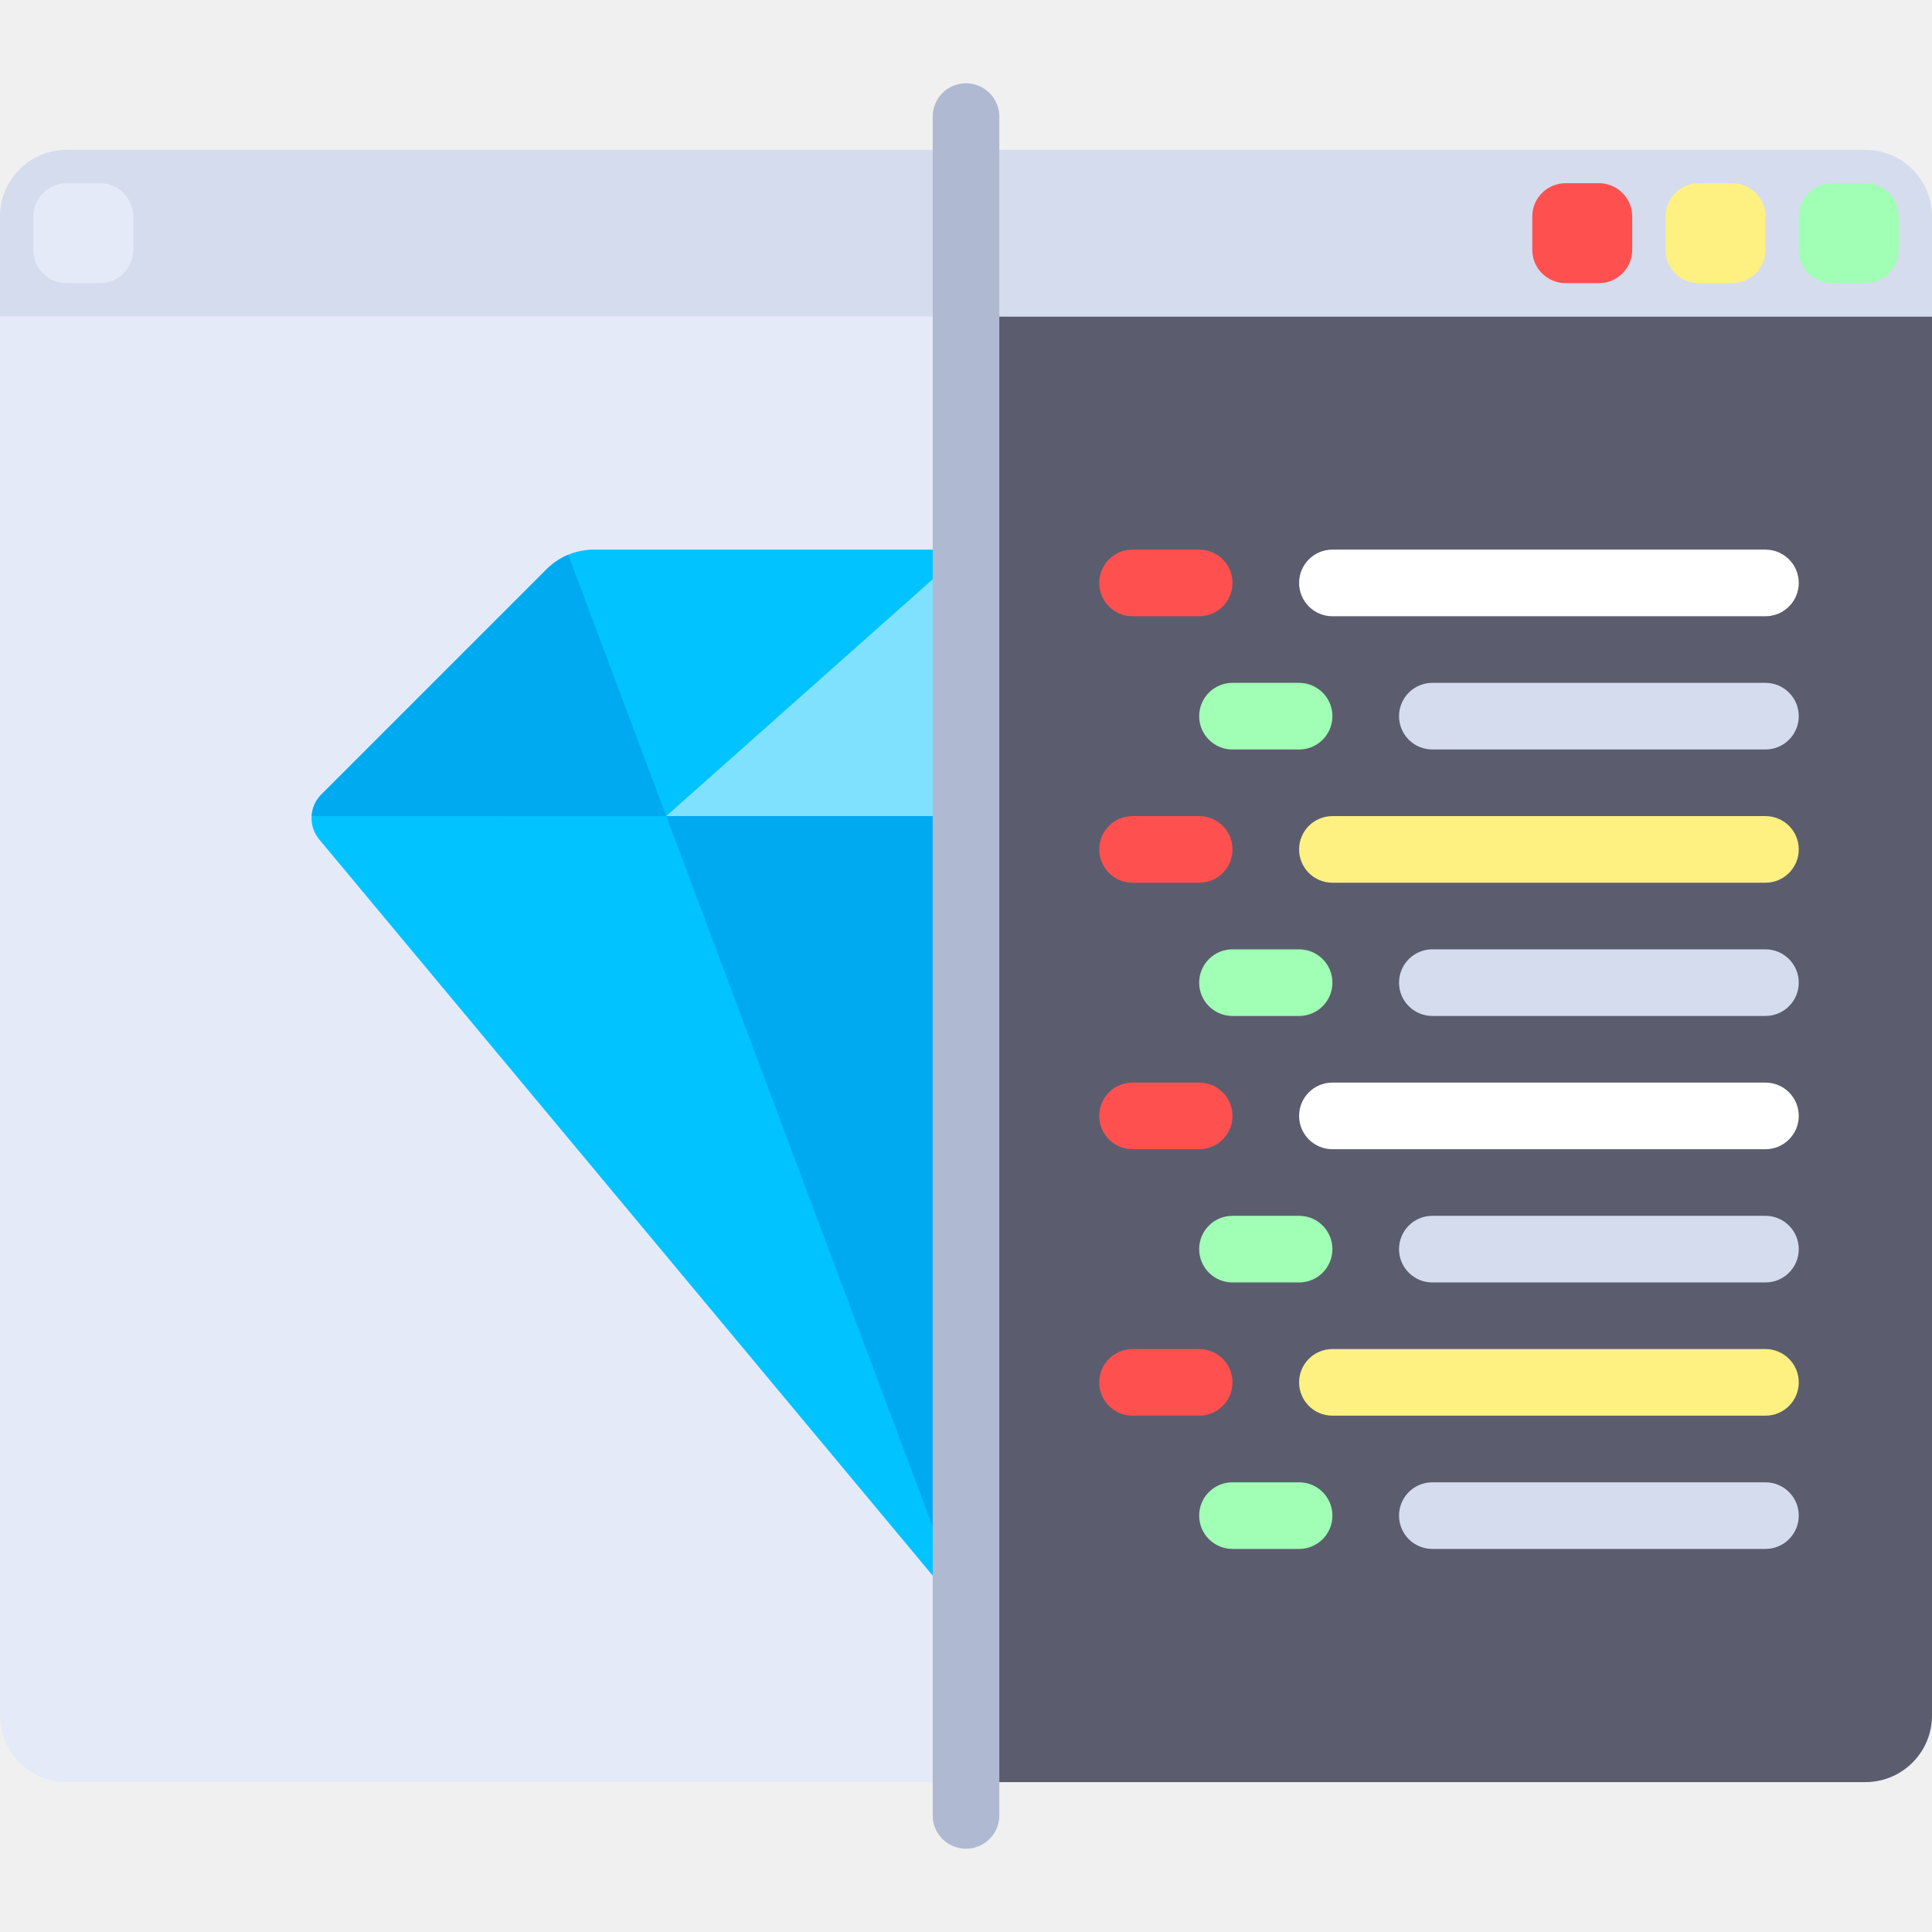
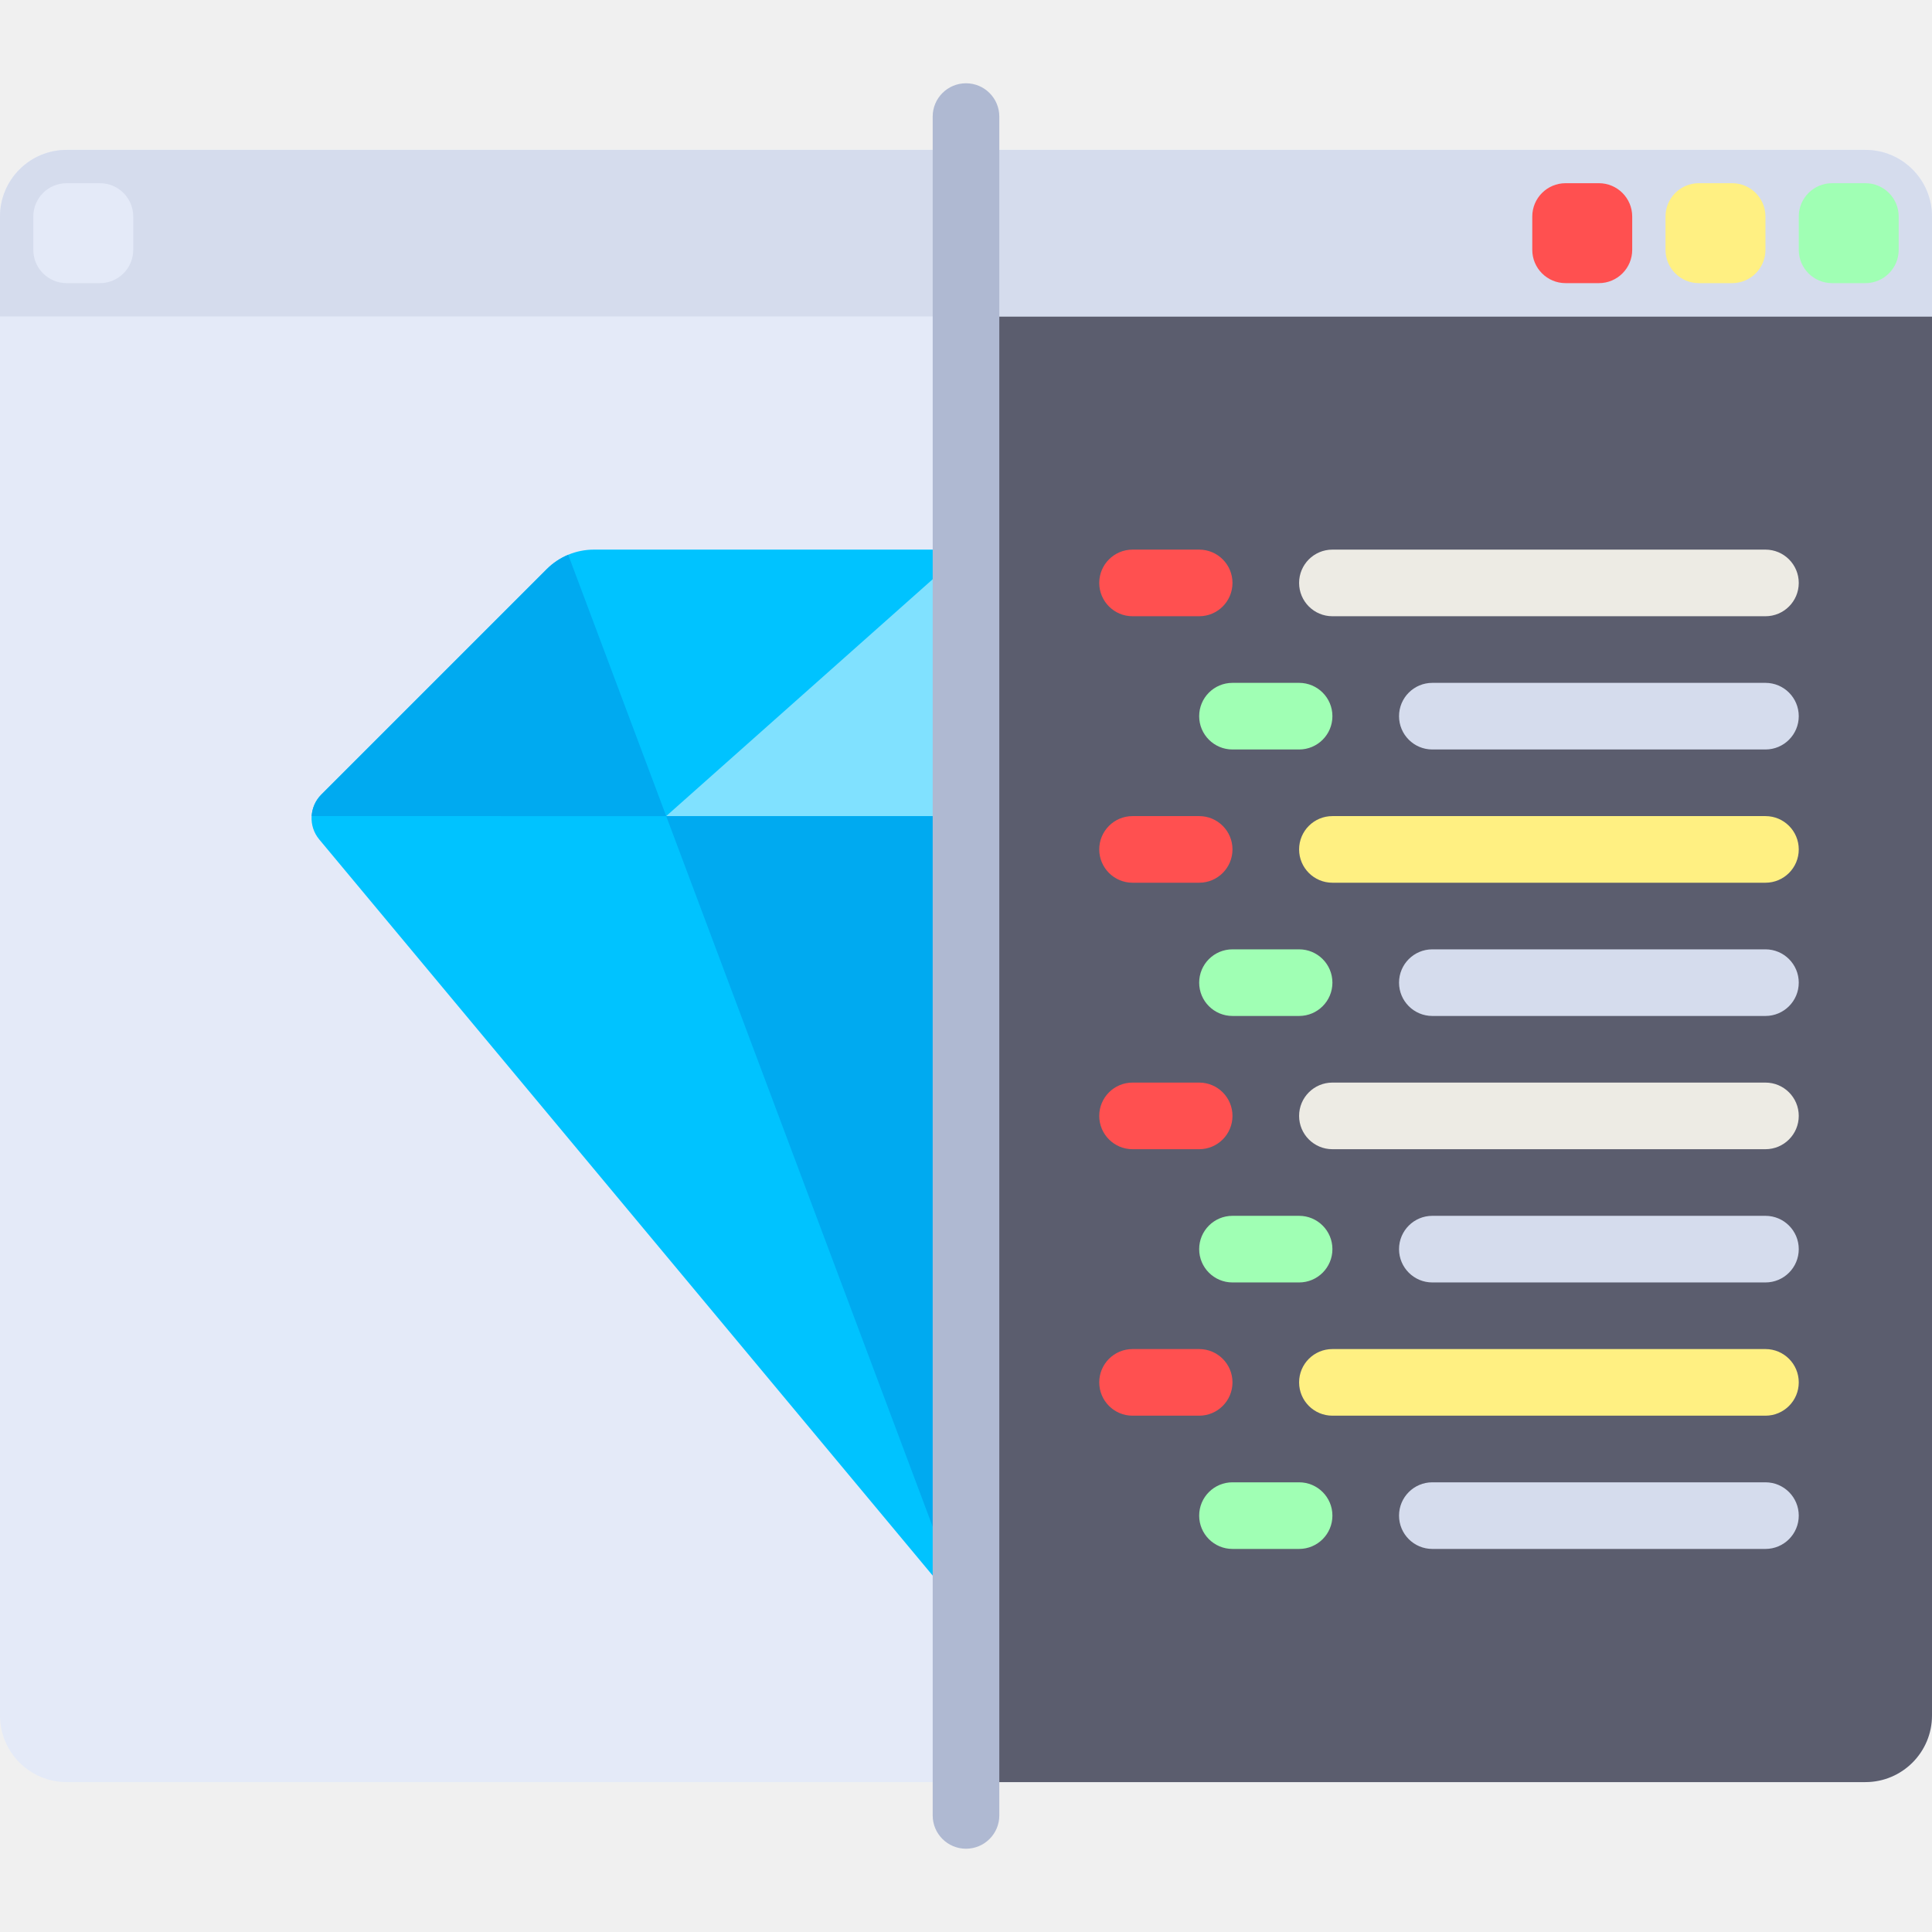
<svg xmlns="http://www.w3.org/2000/svg" version="1.1" id="Layer_1" x="0px" y="0px" viewBox="0 0 512 512" style="enable-background:new 0 0 512 512;" xml:space="preserve">
  <path style="fill:#E4EAF8;" d="M494.345,472.276H17.655C7.904,472.276,0,464.372,0,454.621V57.379  c0-9.751,7.904-17.655,17.655-17.655h476.69c9.751,0,17.655,7.904,17.655,17.655v397.241  C512,464.372,504.096,472.276,494.345,472.276z" />
  <path style="fill:#5B5D6E;" d="M494.345,472.276H256V83.862h256v370.759C512,464.372,504.096,472.276,494.345,472.276z" />
  <path style="fill:#D5DCED;" d="M512,83.862H0V57.379c0-9.751,7.904-17.655,17.655-17.655h476.69c9.751,0,17.655,7.904,17.655,17.655  V83.862z" />
  <path style="fill:#E4EAF8;" d="M26.483,75.034h-8.828c-4.875,0-8.828-3.953-8.828-8.828v-8.828c0-4.875,3.953-8.828,8.828-8.828  h8.828c4.875,0,8.828,3.953,8.828,8.828v8.828C35.31,71.082,31.358,75.034,26.483,75.034z" />
  <path style="fill:#FF5050;" d="M423.724,75.034h-8.828c-4.875,0-8.828-3.953-8.828-8.828v-8.828c0-4.875,3.953-8.828,8.828-8.828  h8.828c4.875,0,8.828,3.953,8.828,8.828v8.828C432.552,71.082,428.599,75.034,423.724,75.034z" />
  <path style="fill:#FFF082;" d="M459.034,75.034h-8.828c-4.875,0-8.828-3.953-8.828-8.828v-8.828c0-4.875,3.953-8.828,8.828-8.828  h8.828c4.875,0,8.828,3.953,8.828,8.828v8.828C467.862,71.082,463.91,75.034,459.034,75.034z" />
  <path style="fill:#A0FFB4;" d="M494.345,75.034h-8.828c-4.875,0-8.828-3.953-8.828-8.828v-8.828c0-4.875,3.953-8.828,8.828-8.828  h8.828c4.875,0,8.828,3.953,8.828,8.828v8.828C503.172,71.082,499.22,75.034,494.345,75.034z" />
  <path style="fill:#00C3FF;" d="M144.898,150.826l-59.75,59.75c-3.229,3.229-3.463,8.386-0.54,11.893L256,428.138V145.655h-98.618  C152.7,145.655,148.209,147.516,144.898,150.826z" />
  <polygon style="fill:#80E1FF;" points="256,145.655 176.552,216.276 256,216.276 " />
  <g>
    <path style="fill:#00AAF0;" d="M176.552,216.276l-25.97-69.254c-2.103,0.878-4.039,2.159-5.681,3.801L85.15,210.575   c-1.578,1.578-2.415,3.619-2.543,5.7L176.552,216.276L176.552,216.276z" />
    <polygon style="fill:#00AAF0;" points="176.552,216.276 256,428.138 256,216.276  " />
  </g>
  <path style="fill:#AFB9D2;" d="M256,489.931c-4.879,0-8.828-3.953-8.828-8.828V30.897c0-4.875,3.948-8.828,8.828-8.828  c4.879,0,8.828,3.953,8.828,8.828v450.207C264.828,485.978,260.879,489.931,256,489.931z" />
  <g>
    <path style="fill:#FF5050;" d="M317.793,163.31h-17.655c-4.879,0-8.828-3.953-8.828-8.828s3.948-8.828,8.828-8.828h17.655   c4.879,0,8.828,3.953,8.828,8.828S322.673,163.31,317.793,163.31z" />
    <path style="fill:#FF5050;" d="M317.793,233.931h-17.655c-4.879,0-8.828-3.953-8.828-8.828c0-4.875,3.948-8.828,8.828-8.828h17.655   c4.879,0,8.828,3.953,8.828,8.828C326.621,229.978,322.673,233.931,317.793,233.931z" />
  </g>
  <path style="fill:#A0FFB4;" d="M344.276,198.621h-17.655c-4.879,0-8.828-3.953-8.828-8.828s3.948-8.828,8.828-8.828h17.655  c4.879,0,8.828,3.953,8.828,8.828S349.155,198.621,344.276,198.621z" />
-   <path style="fill:#FFFFFF;" d="M467.862,163.31H353.103c-4.879,0-8.828-3.953-8.828-8.828s3.948-8.828,8.828-8.828h114.759  c4.879,0,8.828,3.953,8.828,8.828S472.742,163.31,467.862,163.31z" />
+   <path style="fill:#EDEBE4 ;" d="M467.862,163.31H353.103c-4.879,0-8.828-3.953-8.828-8.828s3.948-8.828,8.828-8.828h114.759  c4.879,0,8.828,3.953,8.828,8.828S472.742,163.31,467.862,163.31z" />
  <path style="fill:#FFF082;" d="M467.862,233.931H353.103c-4.879,0-8.828-3.953-8.828-8.828c0-4.875,3.948-8.828,8.828-8.828h114.759  c4.879,0,8.828,3.953,8.828,8.828C476.69,229.978,472.742,233.931,467.862,233.931z" />
  <path style="fill:#D5DCED;" d="M467.862,198.621h-88.276c-4.879,0-8.828-3.953-8.828-8.828s3.948-8.828,8.828-8.828h88.276  c4.879,0,8.828,3.953,8.828,8.828S472.742,198.621,467.862,198.621z" />
  <path style="fill:#A0FFB4;" d="M344.276,269.241h-17.655c-4.879,0-8.828-3.953-8.828-8.828s3.948-8.828,8.828-8.828h17.655  c4.879,0,8.828,3.953,8.828,8.828S349.155,269.241,344.276,269.241z" />
  <path style="fill:#D5DCED;" d="M467.862,269.241h-88.276c-4.879,0-8.828-3.953-8.828-8.828s3.948-8.828,8.828-8.828h88.276  c4.879,0,8.828,3.953,8.828,8.828S472.742,269.241,467.862,269.241z" />
  <g>
    <path style="fill:#FF5050;" d="M317.793,304.552h-17.655c-4.879,0-8.828-3.953-8.828-8.828c0-4.875,3.948-8.828,8.828-8.828h17.655   c4.879,0,8.828,3.953,8.828,8.828C326.621,300.599,322.673,304.552,317.793,304.552z" />
    <path style="fill:#FF5050;" d="M317.793,375.172h-17.655c-4.879,0-8.828-3.953-8.828-8.828s3.948-8.828,8.828-8.828h17.655   c4.879,0,8.828,3.953,8.828,8.828S322.673,375.172,317.793,375.172z" />
  </g>
  <path style="fill:#A0FFB4;" d="M344.276,339.862h-17.655c-4.879,0-8.828-3.953-8.828-8.828s3.948-8.828,8.828-8.828h17.655  c4.879,0,8.828,3.953,8.828,8.828S349.155,339.862,344.276,339.862z" />
-   <path style="fill:#FFFFFF;" d="M467.862,304.552H353.103c-4.879,0-8.828-3.953-8.828-8.828c0-4.875,3.948-8.828,8.828-8.828h114.759  c4.879,0,8.828,3.953,8.828,8.828C476.69,300.599,472.742,304.552,467.862,304.552z" />
+   <path style="fill:#EDEBE4 ;" d="M467.862,304.552H353.103c-4.879,0-8.828-3.953-8.828-8.828c0-4.875,3.948-8.828,8.828-8.828h114.759  c4.879,0,8.828,3.953,8.828,8.828C476.69,300.599,472.742,304.552,467.862,304.552z" />
  <path style="fill:#FFF082;" d="M467.862,375.172H353.103c-4.879,0-8.828-3.953-8.828-8.828s3.948-8.828,8.828-8.828h114.759  c4.879,0,8.828,3.953,8.828,8.828S472.742,375.172,467.862,375.172z" />
  <path style="fill:#D5DCED;" d="M467.862,339.862h-88.276c-4.879,0-8.828-3.953-8.828-8.828s3.948-8.828,8.828-8.828h88.276  c4.879,0,8.828,3.953,8.828,8.828S472.742,339.862,467.862,339.862z" />
  <path style="fill:#A0FFB4;" d="M344.276,410.483h-17.655c-4.879,0-8.828-3.953-8.828-8.828s3.948-8.828,8.828-8.828h17.655  c4.879,0,8.828,3.953,8.828,8.828S349.155,410.483,344.276,410.483z" />
  <path style="fill:#D5DCED;" d="M467.862,410.483h-88.276c-4.879,0-8.828-3.953-8.828-8.828s3.948-8.828,8.828-8.828h88.276  c4.879,0,8.828,3.953,8.828,8.828S472.742,410.483,467.862,410.483z" />
  <g>
</g>
  <g>
</g>
  <g>
</g>
  <g>
</g>
  <g>
</g>
  <g>
</g>
  <g>
</g>
  <g>
</g>
  <g>
</g>
  <g>
</g>
  <g>
</g>
  <g>
</g>
  <g>
</g>
  <g>
</g>
  <g>
</g>
</svg>
